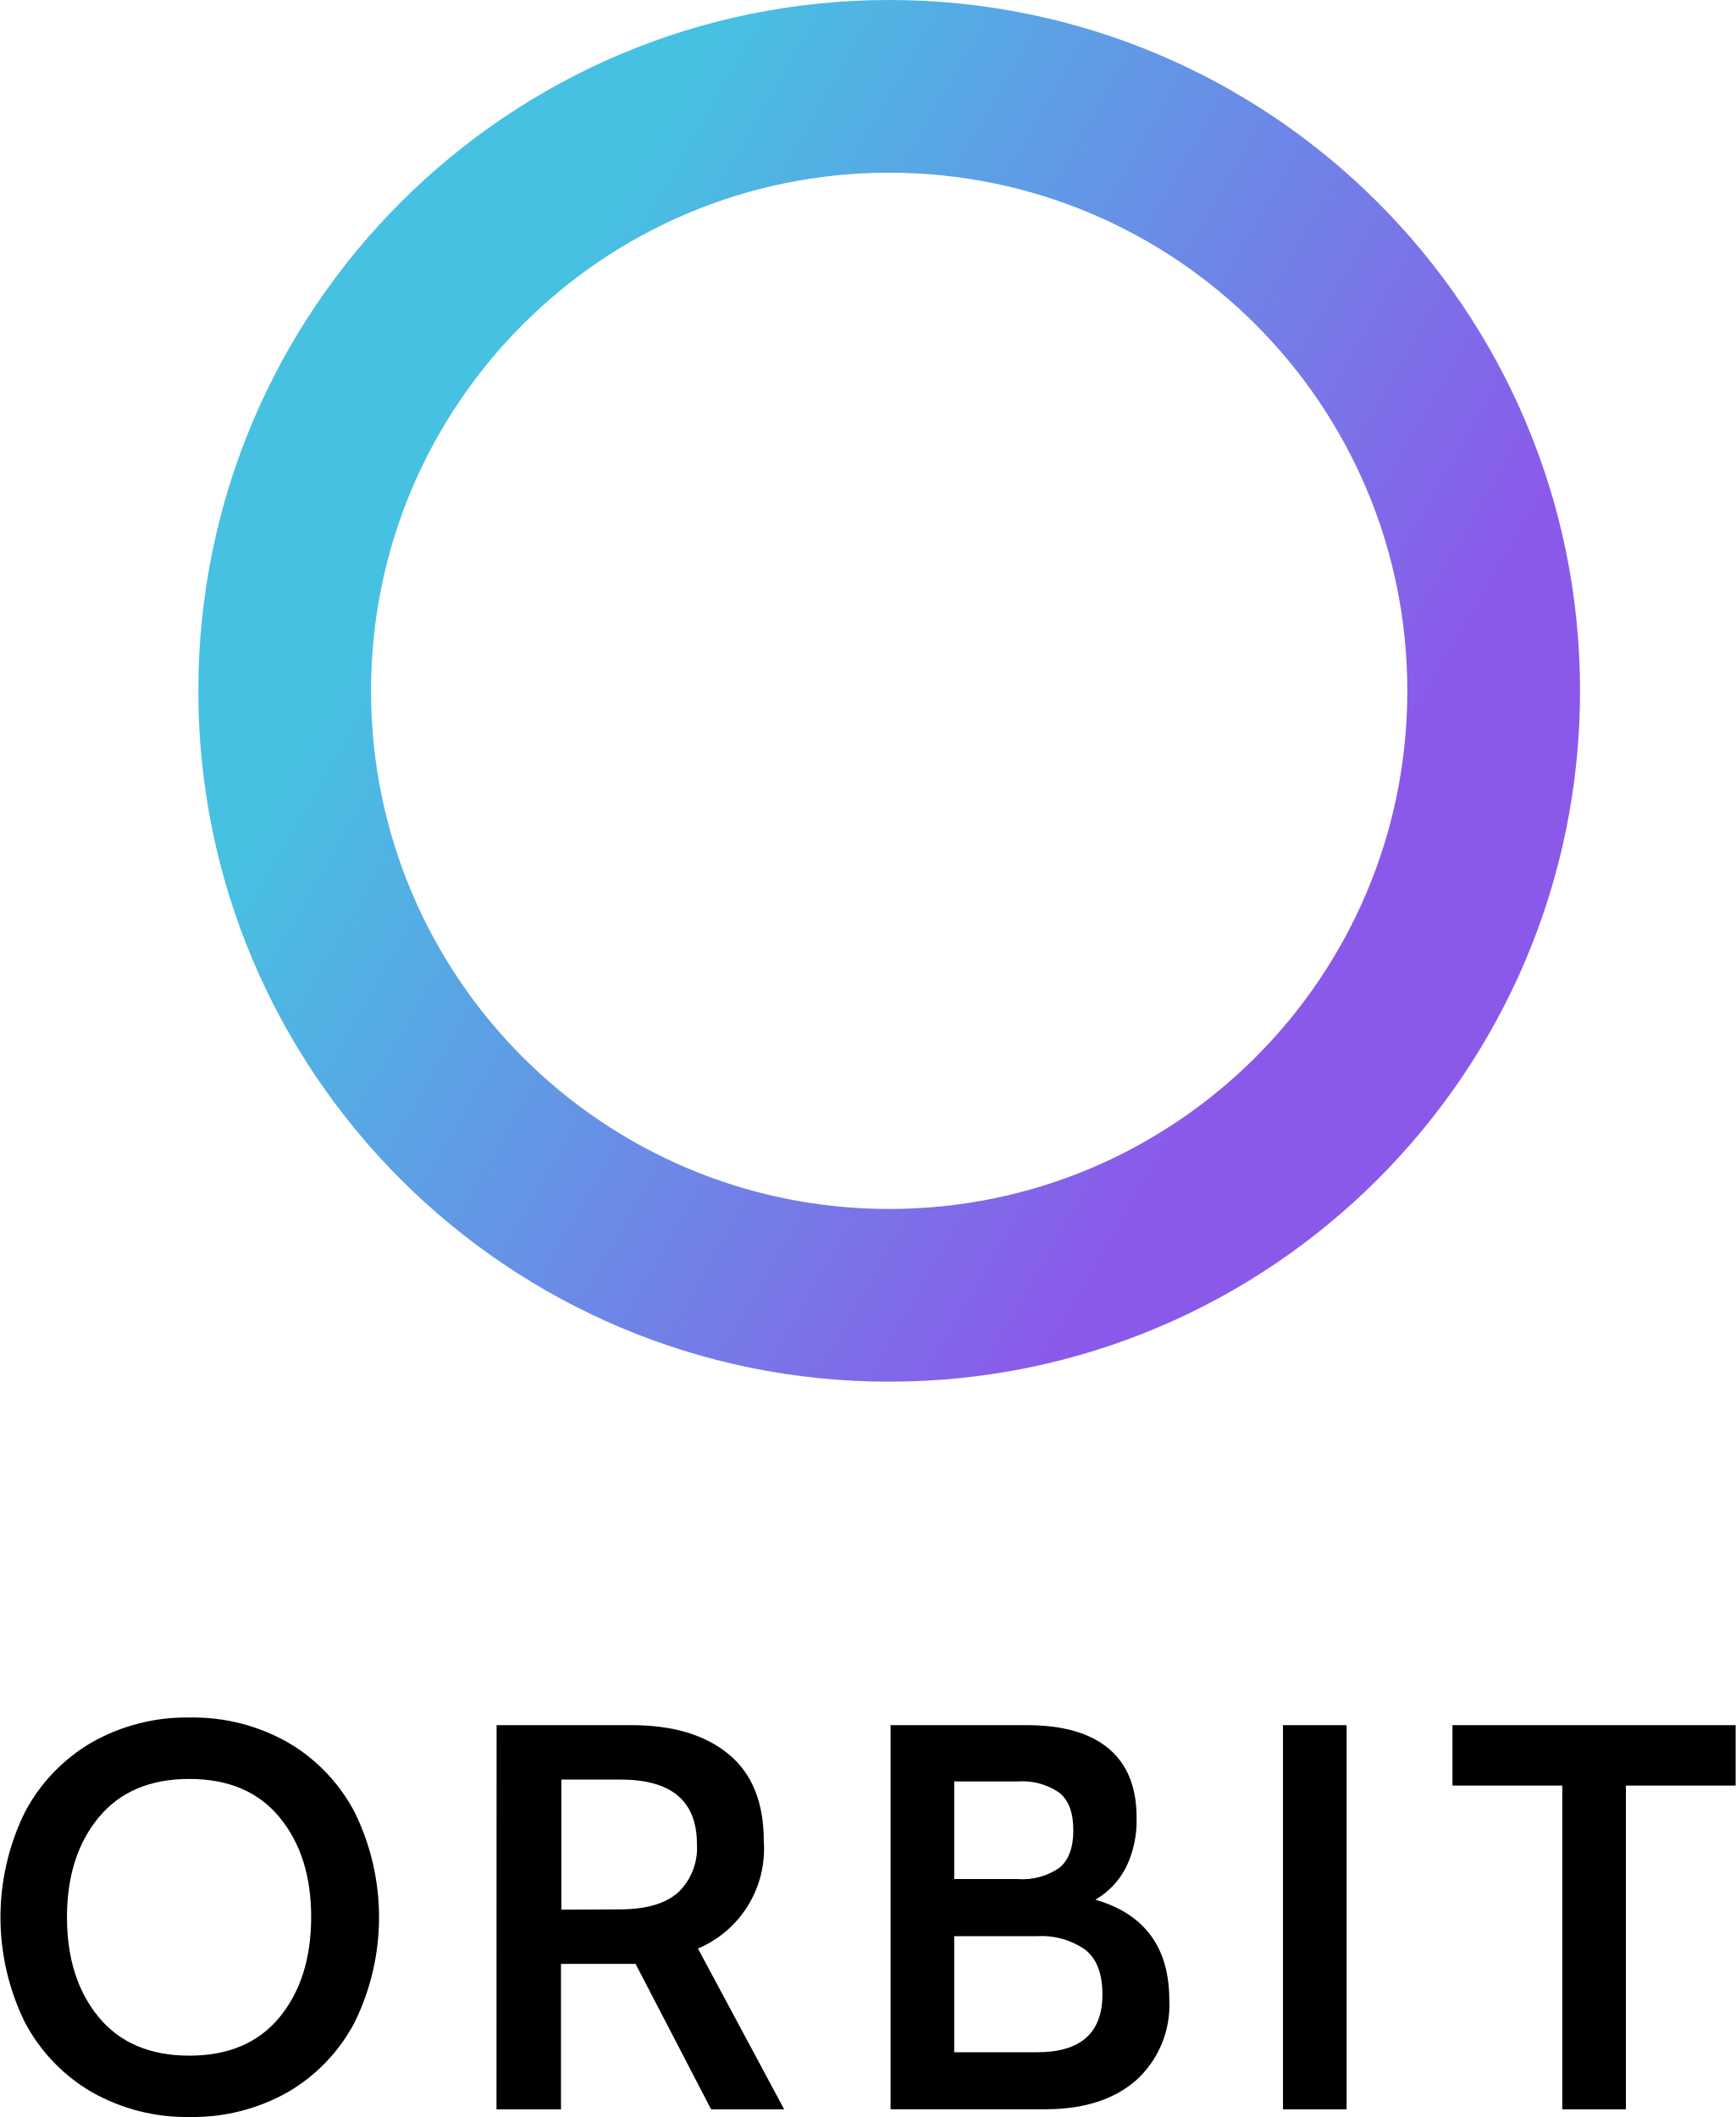
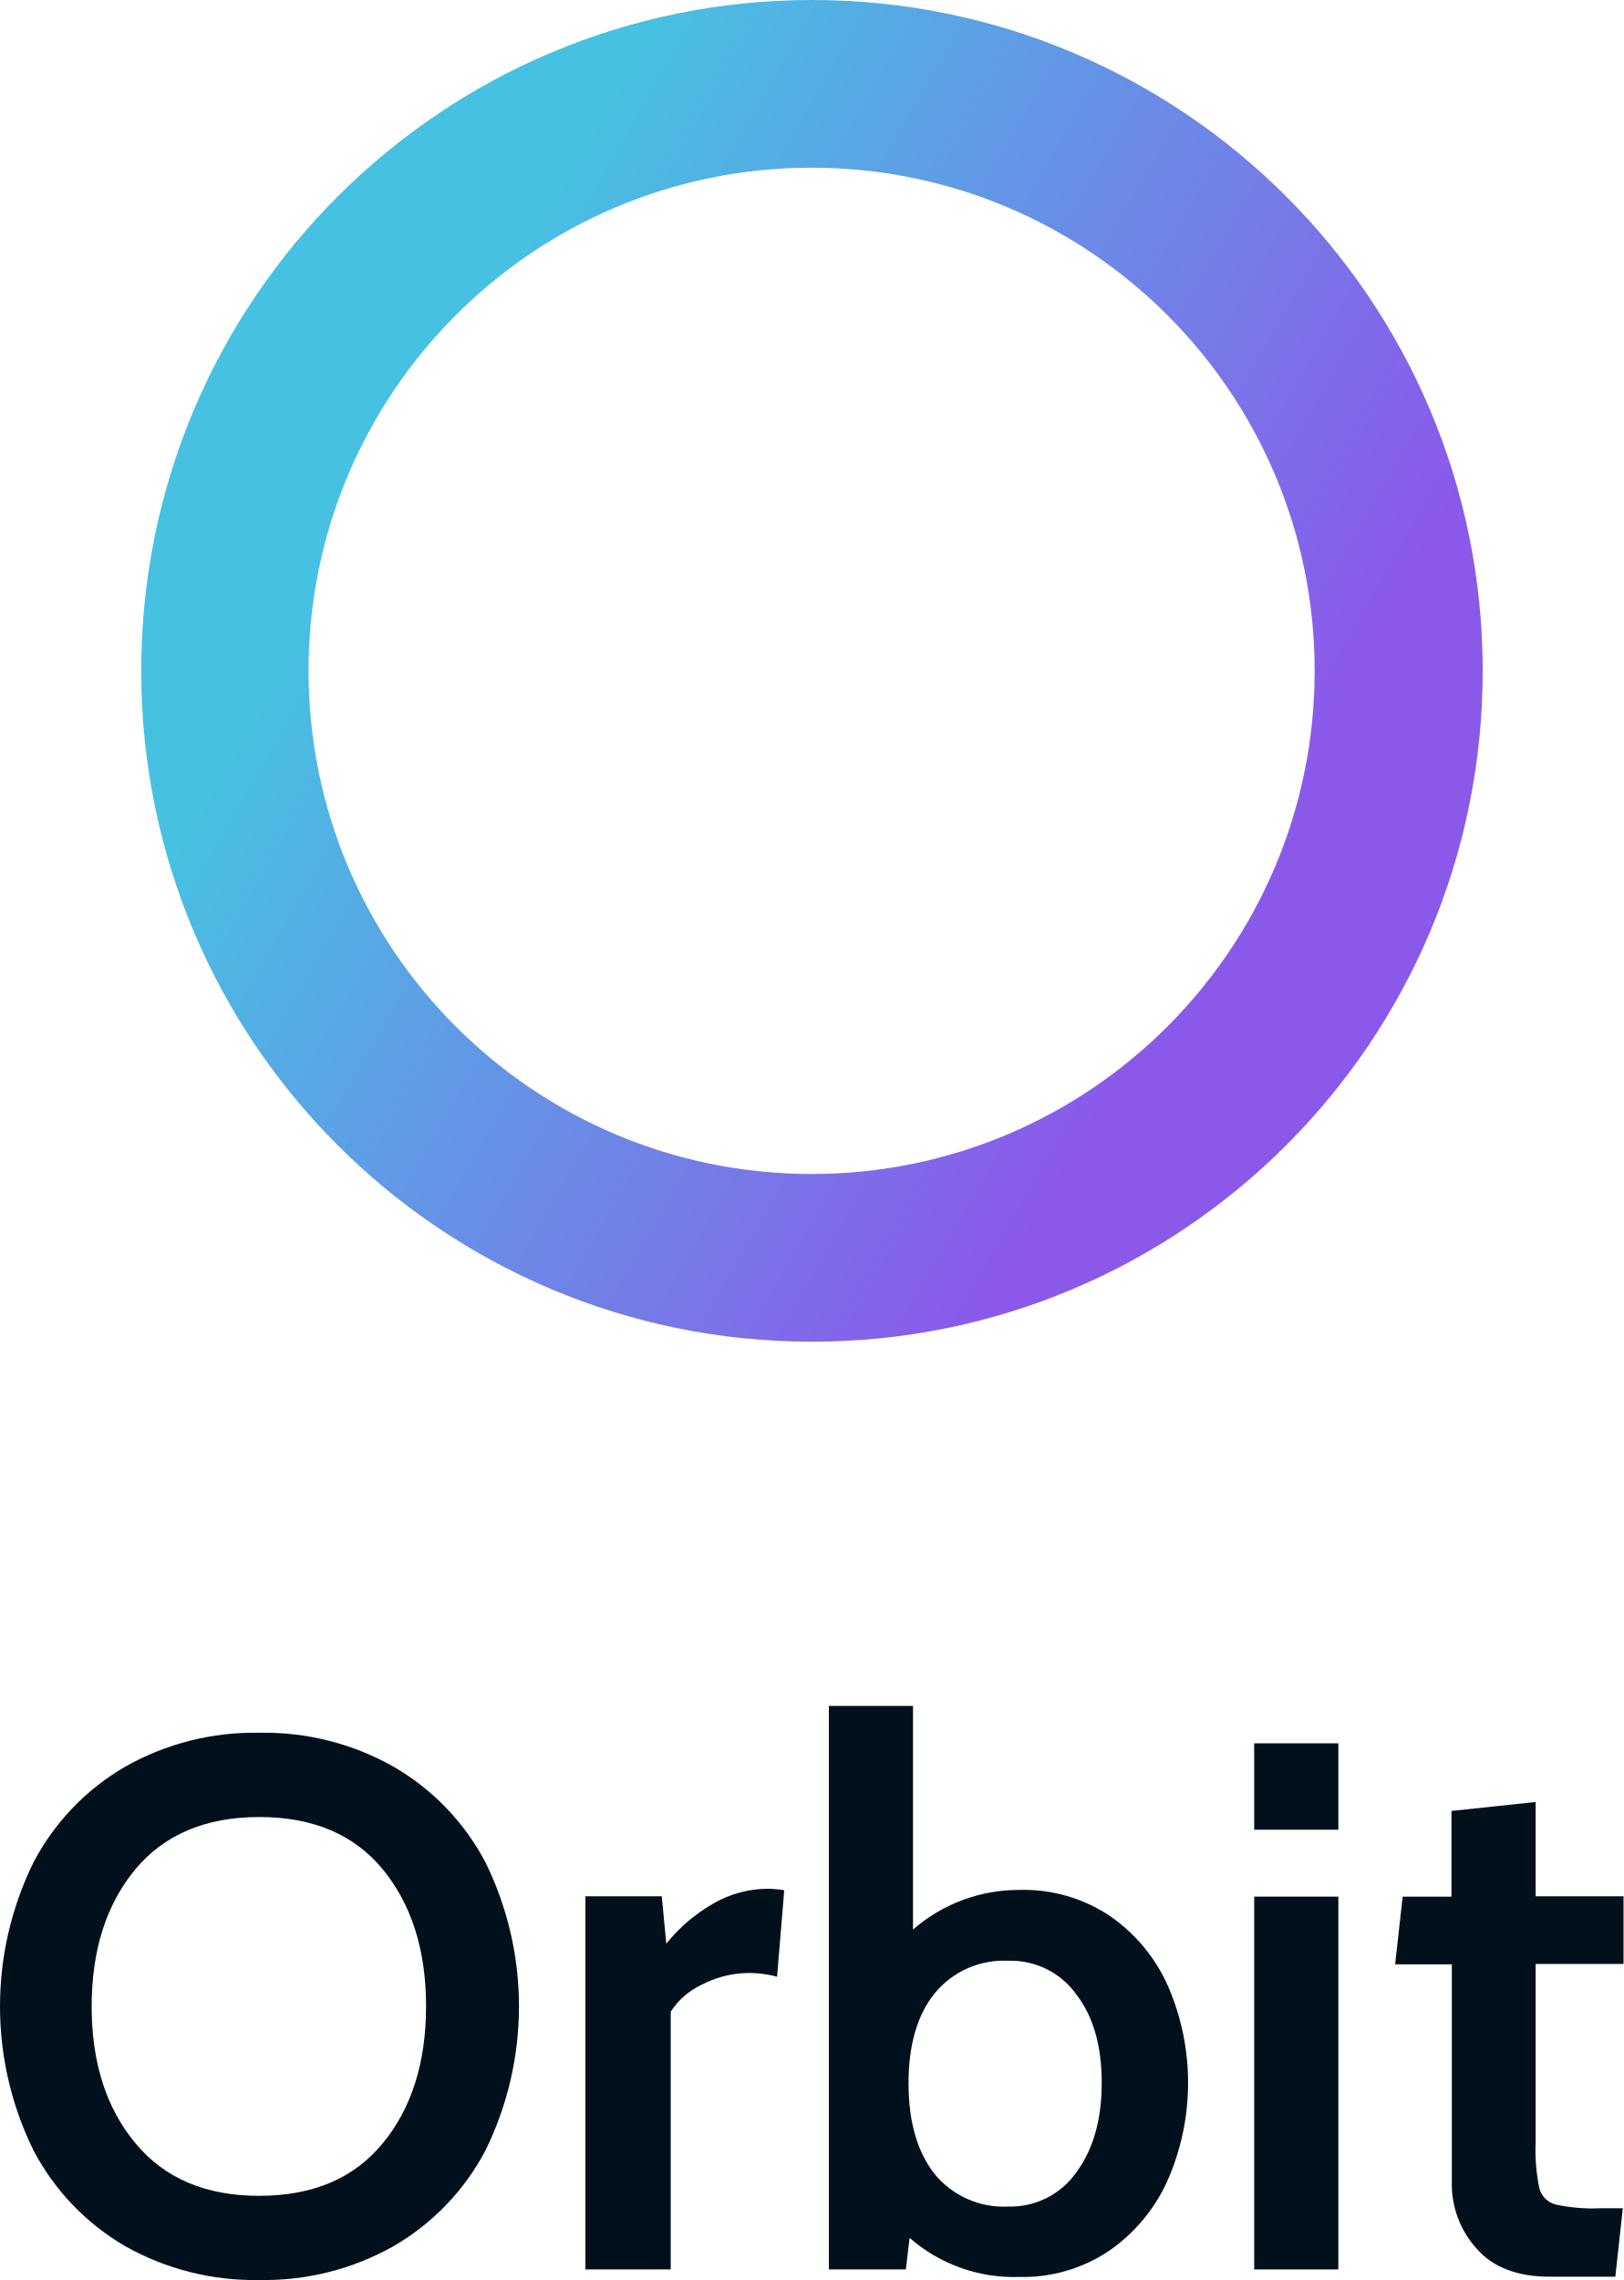
- <svg xmlns="http://www.w3.org/2000/svg" viewBox="0 0 188.42 229.83">
+ <svg xmlns="http://www.w3.org/2000/svg" viewBox="0 0 181.58 254.9">
  <defs>
-     <linearGradient id="a" x1="31.57" y1="66.9" x2="161.5" y2="-8.11" gradientTransform="matrix(1, 0, 0, -1, 0, 104.4)" gradientUnits="userSpaceOnUse">
+     <linearGradient id="a" x1="25.83" y1="45.05" x2="155.75" y2="-29.96" gradientTransform="matrix(1, 0, 0, -1, 0, 82.55)" gradientUnits="userSpaceOnUse">
      <stop offset="0.15" stop-color="#47c1e2" />
      <stop offset="0.85" stop-color="#8b59ea" />
    </linearGradient>
  </defs>
-   <path d="M96.53,0a75,75,0,1,0,75,75A75,75,0,0,0,96.53,0Zm0,131.25A56.25,56.25,0,1,1,152.78,75,56.25,56.25,0,0,1,96.53,131.25Z" style="fill:url(#a)" />
-   <path d="M10,227.15a19,19,0,0,1-7.3-7.6,25.87,25.87,0,0,1,0-22.81,19,19,0,0,1,7.3-7.6,20.8,20.8,0,0,1,10.6-2.68,20.84,20.84,0,0,1,10.61,2.68,18.94,18.94,0,0,1,7.29,7.6,25.87,25.87,0,0,1,0,22.81,18.94,18.94,0,0,1-7.29,7.6,20.94,20.94,0,0,1-10.61,2.68A20.9,20.9,0,0,1,10,227.15ZM30.35,219q3.42-4.17,3.43-10.85T30.35,197.3q-3.42-4.17-9.8-4.17t-9.83,4.17q-3.45,4.17-3.45,10.84T10.72,219q3.46,4.17,9.83,4.17T30.35,219Z" />
-   <path d="M53.91,187.29H68.57q6.72,0,10.54,3.16t3.81,9.47a11.75,11.75,0,0,1-7.15,11.62L85.13,229H77.2L69,213.21h-8.1V229h-7Zm13.34,20q4.35,0,6.41-1.88a6.68,6.68,0,0,0,2-5.21q0-7-8.28-7H60.94v14.12Z" />
-   <path d="M126.94,217.14a11,11,0,0,1-3.6,8.7q-3.6,3.15-9.86,3.15H96.68v-41.7h14.78q5.9,0,8.93,2.57t3,7.56a11.57,11.57,0,0,1-1.13,5.27,8.64,8.64,0,0,1-3.34,3.55Q126.94,208.57,126.94,217.14ZM103.59,204h6.91a7,7,0,0,0,4.5-1.22c1-.81,1.52-2.17,1.52-4.08s-.51-3.27-1.52-4.08a7.08,7.08,0,0,0-4.5-1.22h-6.91Zm16.09,12.51q0-3.39-1.88-4.85a8.26,8.26,0,0,0-5.21-1.46h-9V222.8h9Q119.67,222.8,119.68,216.54Z" />
-   <path d="M139.28,187.29h6.91V229h-6.91Z" />
-   <path d="M169.6,193.85H157.68v-6.56h30.74v6.56H176.51V229H169.6Z" />
+   <path d="M90.79,0a75,75,0,1,0,75,75A75,75,0,0,0,90.79,0Zm0,131.25A56.25,56.25,0,1,1,147,75,56.25,56.25,0,0,1,90.79,131.25Z" style="fill:url(#a)" />
+   <path d="M14,251.12A26.78,26.78,0,0,1,3.74,240.4a36.48,36.48,0,0,1,0-32.18A26.69,26.69,0,0,1,14,197.51a29.32,29.32,0,0,1,15-3.79,29.32,29.32,0,0,1,15,3.79,26.69,26.69,0,0,1,10.29,10.71,36.48,36.48,0,0,1,0,32.18A26.78,26.78,0,0,1,44,251.12a29.41,29.41,0,0,1-15,3.78A29.41,29.41,0,0,1,14,251.12ZM42.81,239.6q4.83-5.88,4.83-15.29T42.81,209Q38,203.14,29,203.14T15.12,209q-4.86,5.88-4.87,15.29t4.87,15.29Q20,245.5,29,245.49T42.81,239.6Z" style="fill:#02101c" />
+   <path d="M65.46,212H74l.5,5.3a18.66,18.66,0,0,1,5.21-4.46,12.18,12.18,0,0,1,6.13-1.68,11.56,11.56,0,0,1,1.85.17L86.89,221a11.54,11.54,0,0,0-8.41.88A8.31,8.31,0,0,0,75,224.9v28.82H65.46Z" style="fill:#02101c" />
+   <path d="M124.15,214.23a18.75,18.75,0,0,1,6.47,7.85,27.14,27.14,0,0,1-.08,21.73,19,19,0,0,1-6.56,7.85,17.24,17.24,0,0,1-10,2.9,17.71,17.71,0,0,1-12.27-4.37l-.42,3.53H92.68v-63h9.41v25A18,18,0,0,1,114,211.29,17.32,17.32,0,0,1,124.15,214.23Zm-3.78,28.61q2.82-3.83,2.82-10T120.37,223a9,9,0,0,0-7.6-3.79,10,10,0,0,0-8.24,3.62q-2.94,3.62-2.94,10.08t2.94,10.17a10,10,0,0,0,8.24,3.61A9,9,0,0,0,120.37,242.84Z" style="fill:#02101c" />
+   <path d="M140.24,194.9h9.41v9.66h-9.41Zm0,17.14h9.41v41.68h-9.41Z" style="fill:#02101c" />
+   <path d="M165.16,251.45a10.73,10.73,0,0,1-2.82-7.48V219.61H156l.84-7.57h5.46v-9.58l9.41-1V212h9.83v7.57h-9.83v20a20.46,20.46,0,0,0,.42,5.09,2.55,2.55,0,0,0,1.81,1.8,19.4,19.4,0,0,0,5,.42h2.52l-.84,7.65h-7.23C169.79,254.56,167,253.53,165.16,251.45Z" style="fill:#02101c" />
</svg>
